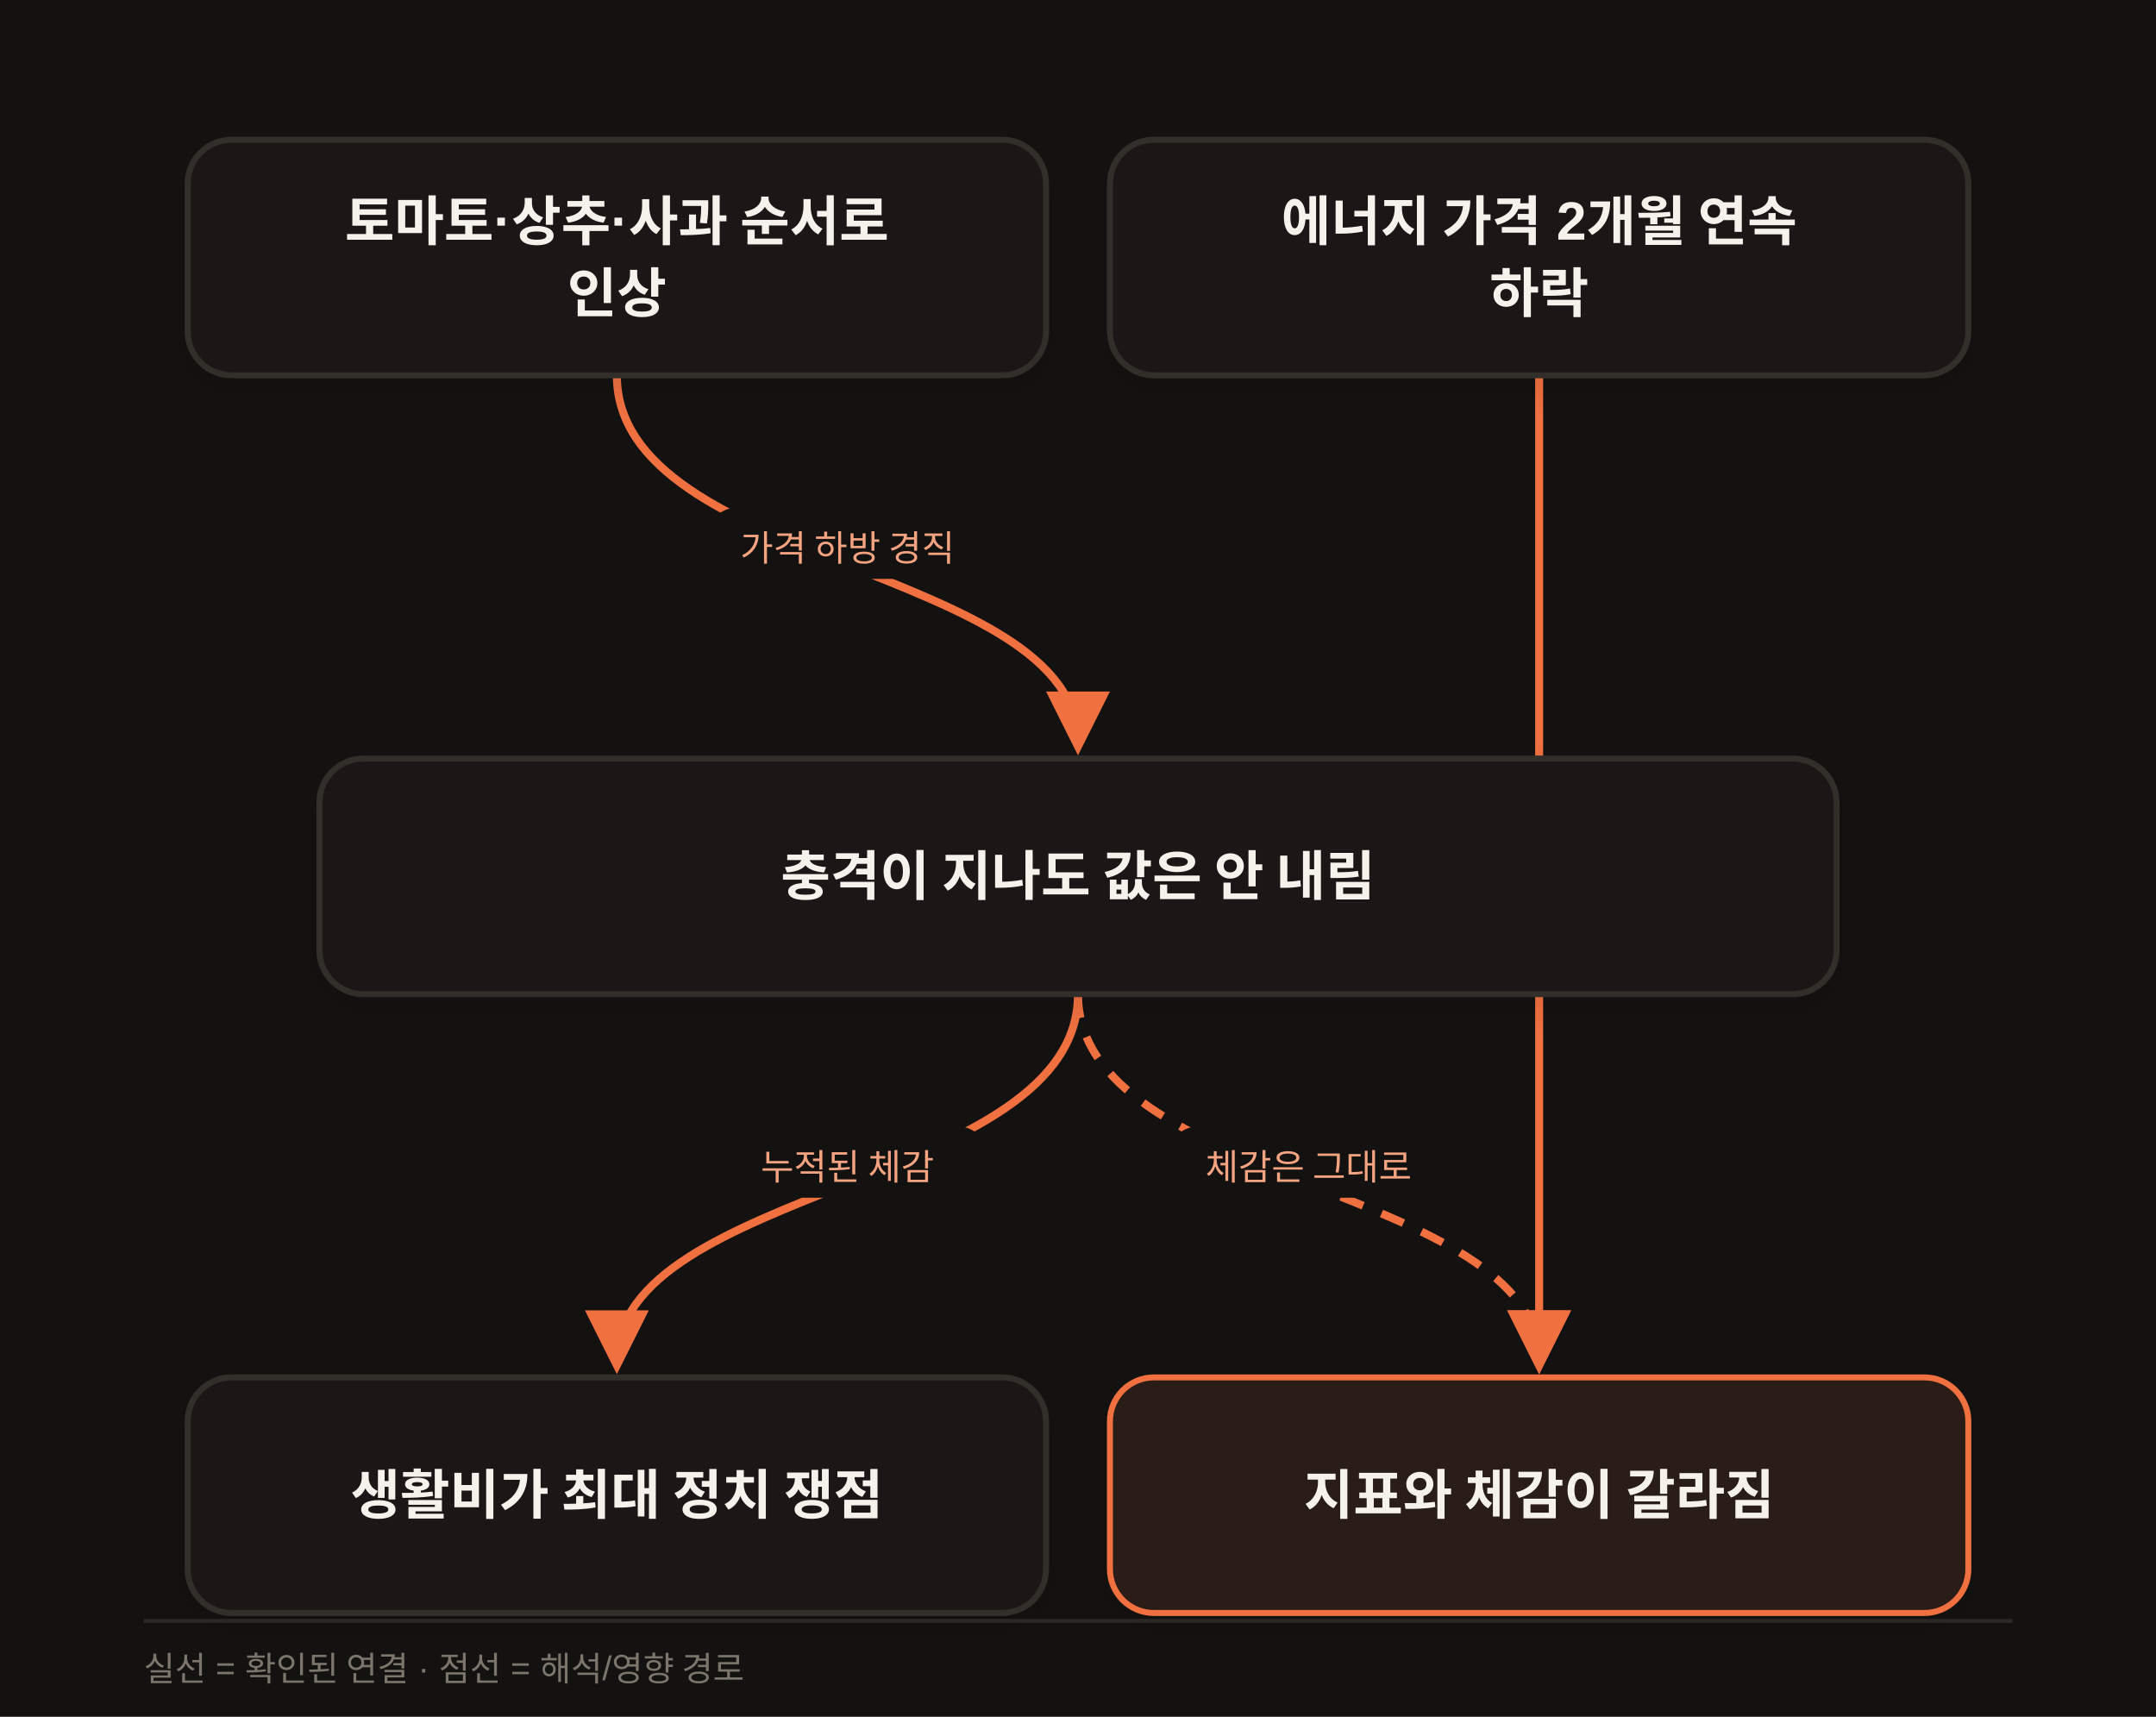
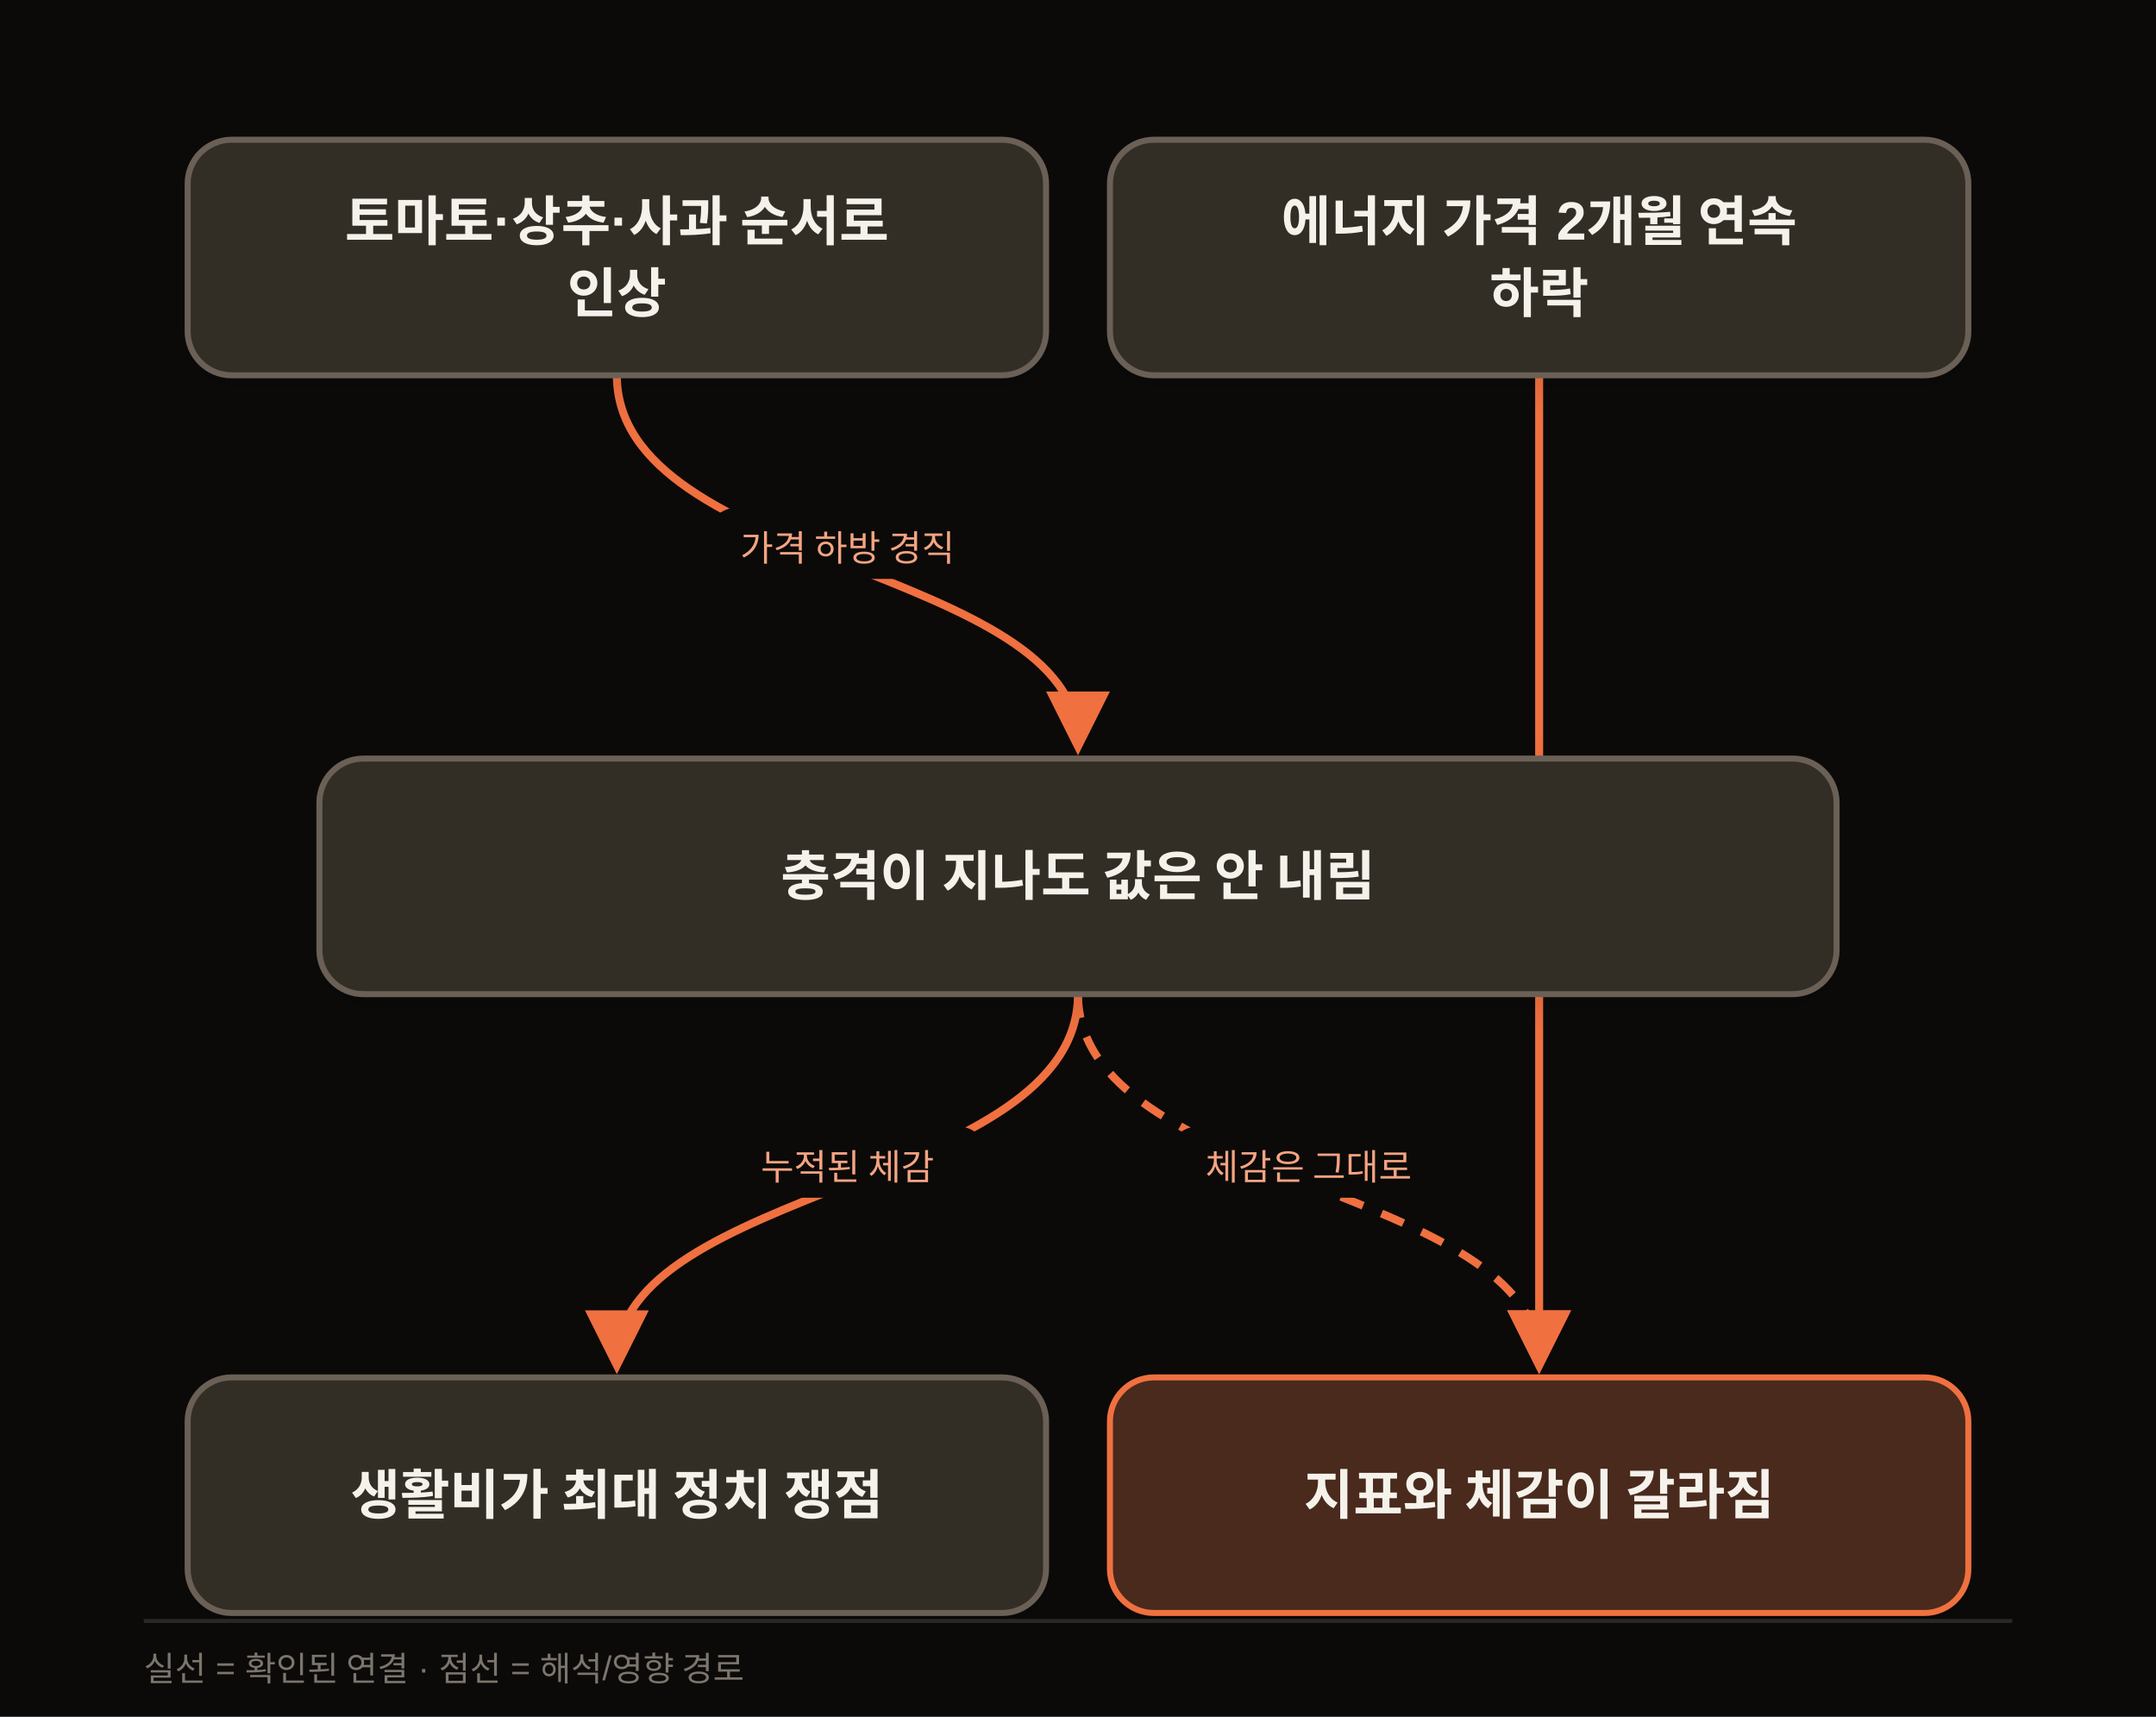
<svg xmlns="http://www.w3.org/2000/svg" width="1080" height="860" viewBox="0 0 1080 860" class="morning-diagram" data-motion-orientation="TB" data-motion-steps="5">
  <defs>
    <filter id="shadow" x="-20%" y="-20%" width="140%" height="160%">
      <feDropShadow dx="0" dy="6" stdDeviation="8" flood-color="#111111" flood-opacity=".09" />
    </filter>
    <marker id="arrow" viewBox="0 0 10 10" refX="8" refY="5" markerWidth="8" markerHeight="8" orient="auto-start-reverse">
      <path d="M 0 0 L 10 5 L 0 10 z" fill="#F07040" />
    </marker>
  </defs>
-   <rect width="1080" height="860" fill="#141210" />
+   <rect width="1080" height="860" fill="#0B0A09" />
  <g class="motion-step motion-edge" data-motion-step="1" style="--motion-delay:1360ms">
    <path d="M 309.0 188.0 C 309.0 284.0, 540.0 284.0, 540.0 372.0" fill="none" stroke="#F07040" stroke-width="4" marker-end="url(#arrow)" />
-     <rect x="352.5" y="254.0" width="144" height="36" rx="18" fill="#141210" />
+     <rect x="352.5" y="254.0" width="144" height="36" rx="18" fill="#0B0A09" />
    <text x="424.5" y="281.0" text-anchor="middle" font-family="Apple SD Gothic Neo,Malgun Gothic,Arial,sans-serif" font-size="18" fill="#F5A481">가격 하방 경직</text>
  </g>
  <g class="motion-step motion-edge" data-motion-step="3" style="--motion-delay:2720ms">
    <path d="M 540.0 498.0 C 540.0 594.0, 309.0 594.0, 309.0 682.0" fill="none" stroke="#F07040" stroke-width="4" marker-end="url(#arrow)" />
-     <rect x="352.5" y="564.0" width="144" height="36" rx="18" fill="#141210" />
+     <rect x="352.5" y="564.0" width="144" height="36" rx="18" fill="#0B0A09" />
    <text x="424.5" y="591.0" text-anchor="middle" font-family="Apple SD Gothic Neo,Malgun Gothic,Arial,sans-serif" font-size="18" fill="#F5A481">누적된 체감</text>
  </g>
  <g class="motion-step motion-edge" data-motion-step="3" style="--motion-delay:4760ms">
    <path d="M 771.0 188.0 C 771.0 439.0, 771.0 439.0, 771.0 682.0" fill="none" stroke="#F07040" stroke-width="4" marker-end="url(#arrow)" />
-     <rect x="699.0" y="409.0" width="144" height="36" rx="18" fill="#141210" />
+     <rect x="699.0" y="409.0" width="144" height="36" rx="18" fill="#0B0A09" />
    <text x="771.0" y="436.0" text-anchor="middle" font-family="Apple SD Gothic Neo,Malgun Gothic,Arial,sans-serif" font-size="18" fill="#F5A481">지표는 진정</text>
  </g>
  <g class="motion-step motion-edge" data-motion-step="3" style="--motion-delay:4080ms">
    <path d="M 540.0 498.0 C 540.0 594.0, 771.0 594.0, 771.0 682.0" fill="none" stroke="#F07040" stroke-width="4" stroke-dasharray="12 10" marker-end="url(#arrow)" />
-     <rect x="583.5" y="564.0" width="144" height="36" rx="18" fill="#141210" />
+     <rect x="583.5" y="564.0" width="144" height="36" rx="18" fill="#0B0A09" />
    <text x="655.5" y="591.0" text-anchor="middle" font-family="Apple SD Gothic Neo,Malgun Gothic,Arial,sans-serif" font-size="18" fill="#F5A481">체감은 그대로</text>
  </g>
  <g class="motion-step motion-node" data-motion-step="0" style="--motion-delay:0ms;--motion-accent-delay:640ms">
-     <rect class="motion-node-shape" x="94.0" y="70.0" width="430.0" height="118" rx="22" fill="#1C1917" stroke="#332E29" stroke-width="3" filter="url(#shadow)" />
+     <rect class="motion-node-shape" x="94.0" y="70.0" width="430.0" height="118" rx="22" fill="#332E26" stroke="#6B6156" stroke-width="3" filter="url(#shadow)" />
    <text x="309.0" y="111.0" text-anchor="middle" dominant-baseline="middle" font-family="Apple SD Gothic Neo,Malgun Gothic,Arial,sans-serif" font-size="27" font-weight="700" fill="#F5F2EC">토마토·상추·사과 순서로</text>
    <text x="309.0" y="147.0" text-anchor="middle" dominant-baseline="middle" font-family="Apple SD Gothic Neo,Malgun Gothic,Arial,sans-serif" font-size="27" font-weight="700" fill="#F5F2EC">인상</text>
  </g>
  <g class="motion-step motion-node" data-motion-step="0" style="--motion-delay:680ms;--motion-accent-delay:1320ms">
-     <rect class="motion-node-shape" x="556.0" y="70.0" width="430.0" height="118" rx="22" fill="#1C1917" stroke="#332E29" stroke-width="3" filter="url(#shadow)" />
+     <rect class="motion-node-shape" x="556.0" y="70.0" width="430.0" height="118" rx="22" fill="#332E26" stroke="#6B6156" stroke-width="3" filter="url(#shadow)" />
    <text x="771.0" y="111.0" text-anchor="middle" dominant-baseline="middle" font-family="Apple SD Gothic Neo,Malgun Gothic,Arial,sans-serif" font-size="27" font-weight="700" fill="#F5F2EC">에너지 가격 2개월 연속</text>
    <text x="771.0" y="147.0" text-anchor="middle" dominant-baseline="middle" font-family="Apple SD Gothic Neo,Malgun Gothic,Arial,sans-serif" font-size="27" font-weight="700" fill="#F5F2EC">하락</text>
  </g>
  <g class="motion-step motion-node" data-motion-step="2" style="--motion-delay:2040ms;--motion-accent-delay:2680ms">
-     <rect class="motion-node-shape" x="160.0" y="380.0" width="760.0" height="118" rx="22" fill="#1C1917" stroke="#332E29" stroke-width="3" filter="url(#shadow)" />
+     <rect class="motion-node-shape" x="160.0" y="380.0" width="760.0" height="118" rx="22" fill="#332E26" stroke="#6B6156" stroke-width="3" filter="url(#shadow)" />
    <text x="540.0" y="439.0" text-anchor="middle" dominant-baseline="middle" font-family="Apple SD Gothic Neo,Malgun Gothic,Arial,sans-serif" font-size="27" font-weight="700" fill="#F5F2EC">충격이 지나도 값은 안 내림</text>
  </g>
  <g class="motion-step motion-node" data-motion-step="4" style="--motion-delay:3400ms;--motion-accent-delay:4040ms">
-     <rect class="motion-node-shape" x="94.0" y="690.0" width="430.0" height="118" rx="22" fill="#1C1917" stroke="#332E29" stroke-width="3" filter="url(#shadow)" />
+     <rect class="motion-node-shape" x="94.0" y="690.0" width="430.0" height="118" rx="22" fill="#332E26" stroke="#6B6156" stroke-width="3" filter="url(#shadow)" />
    <text x="309.0" y="749.0" text-anchor="middle" dominant-baseline="middle" font-family="Apple SD Gothic Neo,Malgun Gothic,Arial,sans-serif" font-size="27" font-weight="700" fill="#F5F2EC">생활비가 최대 정치 쟁점</text>
  </g>
  <g class="motion-step motion-node motion-risk" data-motion-step="4" style="--motion-delay:5440ms;--motion-accent-delay:6080ms">
-     <rect class="motion-node-shape" x="556.0" y="690.0" width="430.0" height="118" rx="22" fill="#2A1C15" stroke="#F07040" stroke-width="3" filter="url(#shadow)" />
+     <rect class="motion-node-shape" x="556.0" y="690.0" width="430.0" height="118" rx="22" fill="#4A2C1A" stroke="#F07040" stroke-width="3" filter="url(#shadow)" />
    <text x="771.0" y="749.0" text-anchor="middle" dominant-baseline="middle" font-family="Apple SD Gothic Neo,Malgun Gothic,Arial,sans-serif" font-size="27" font-weight="700" fill="#F5F2EC">지표와 체감이 갈라짐</text>
  </g>
  <line x1="72" y1="812" x2="1008" y2="812" stroke="#2A2724" stroke-width="2" />
  <text x="72" y="842" font-family="Apple SD Gothic Neo,Malgun Gothic,Arial,sans-serif" font-size="17" fill="#7C756C">실선 = 확인된 연결 · 점선 = 해석/영향 경로</text>
</svg>
